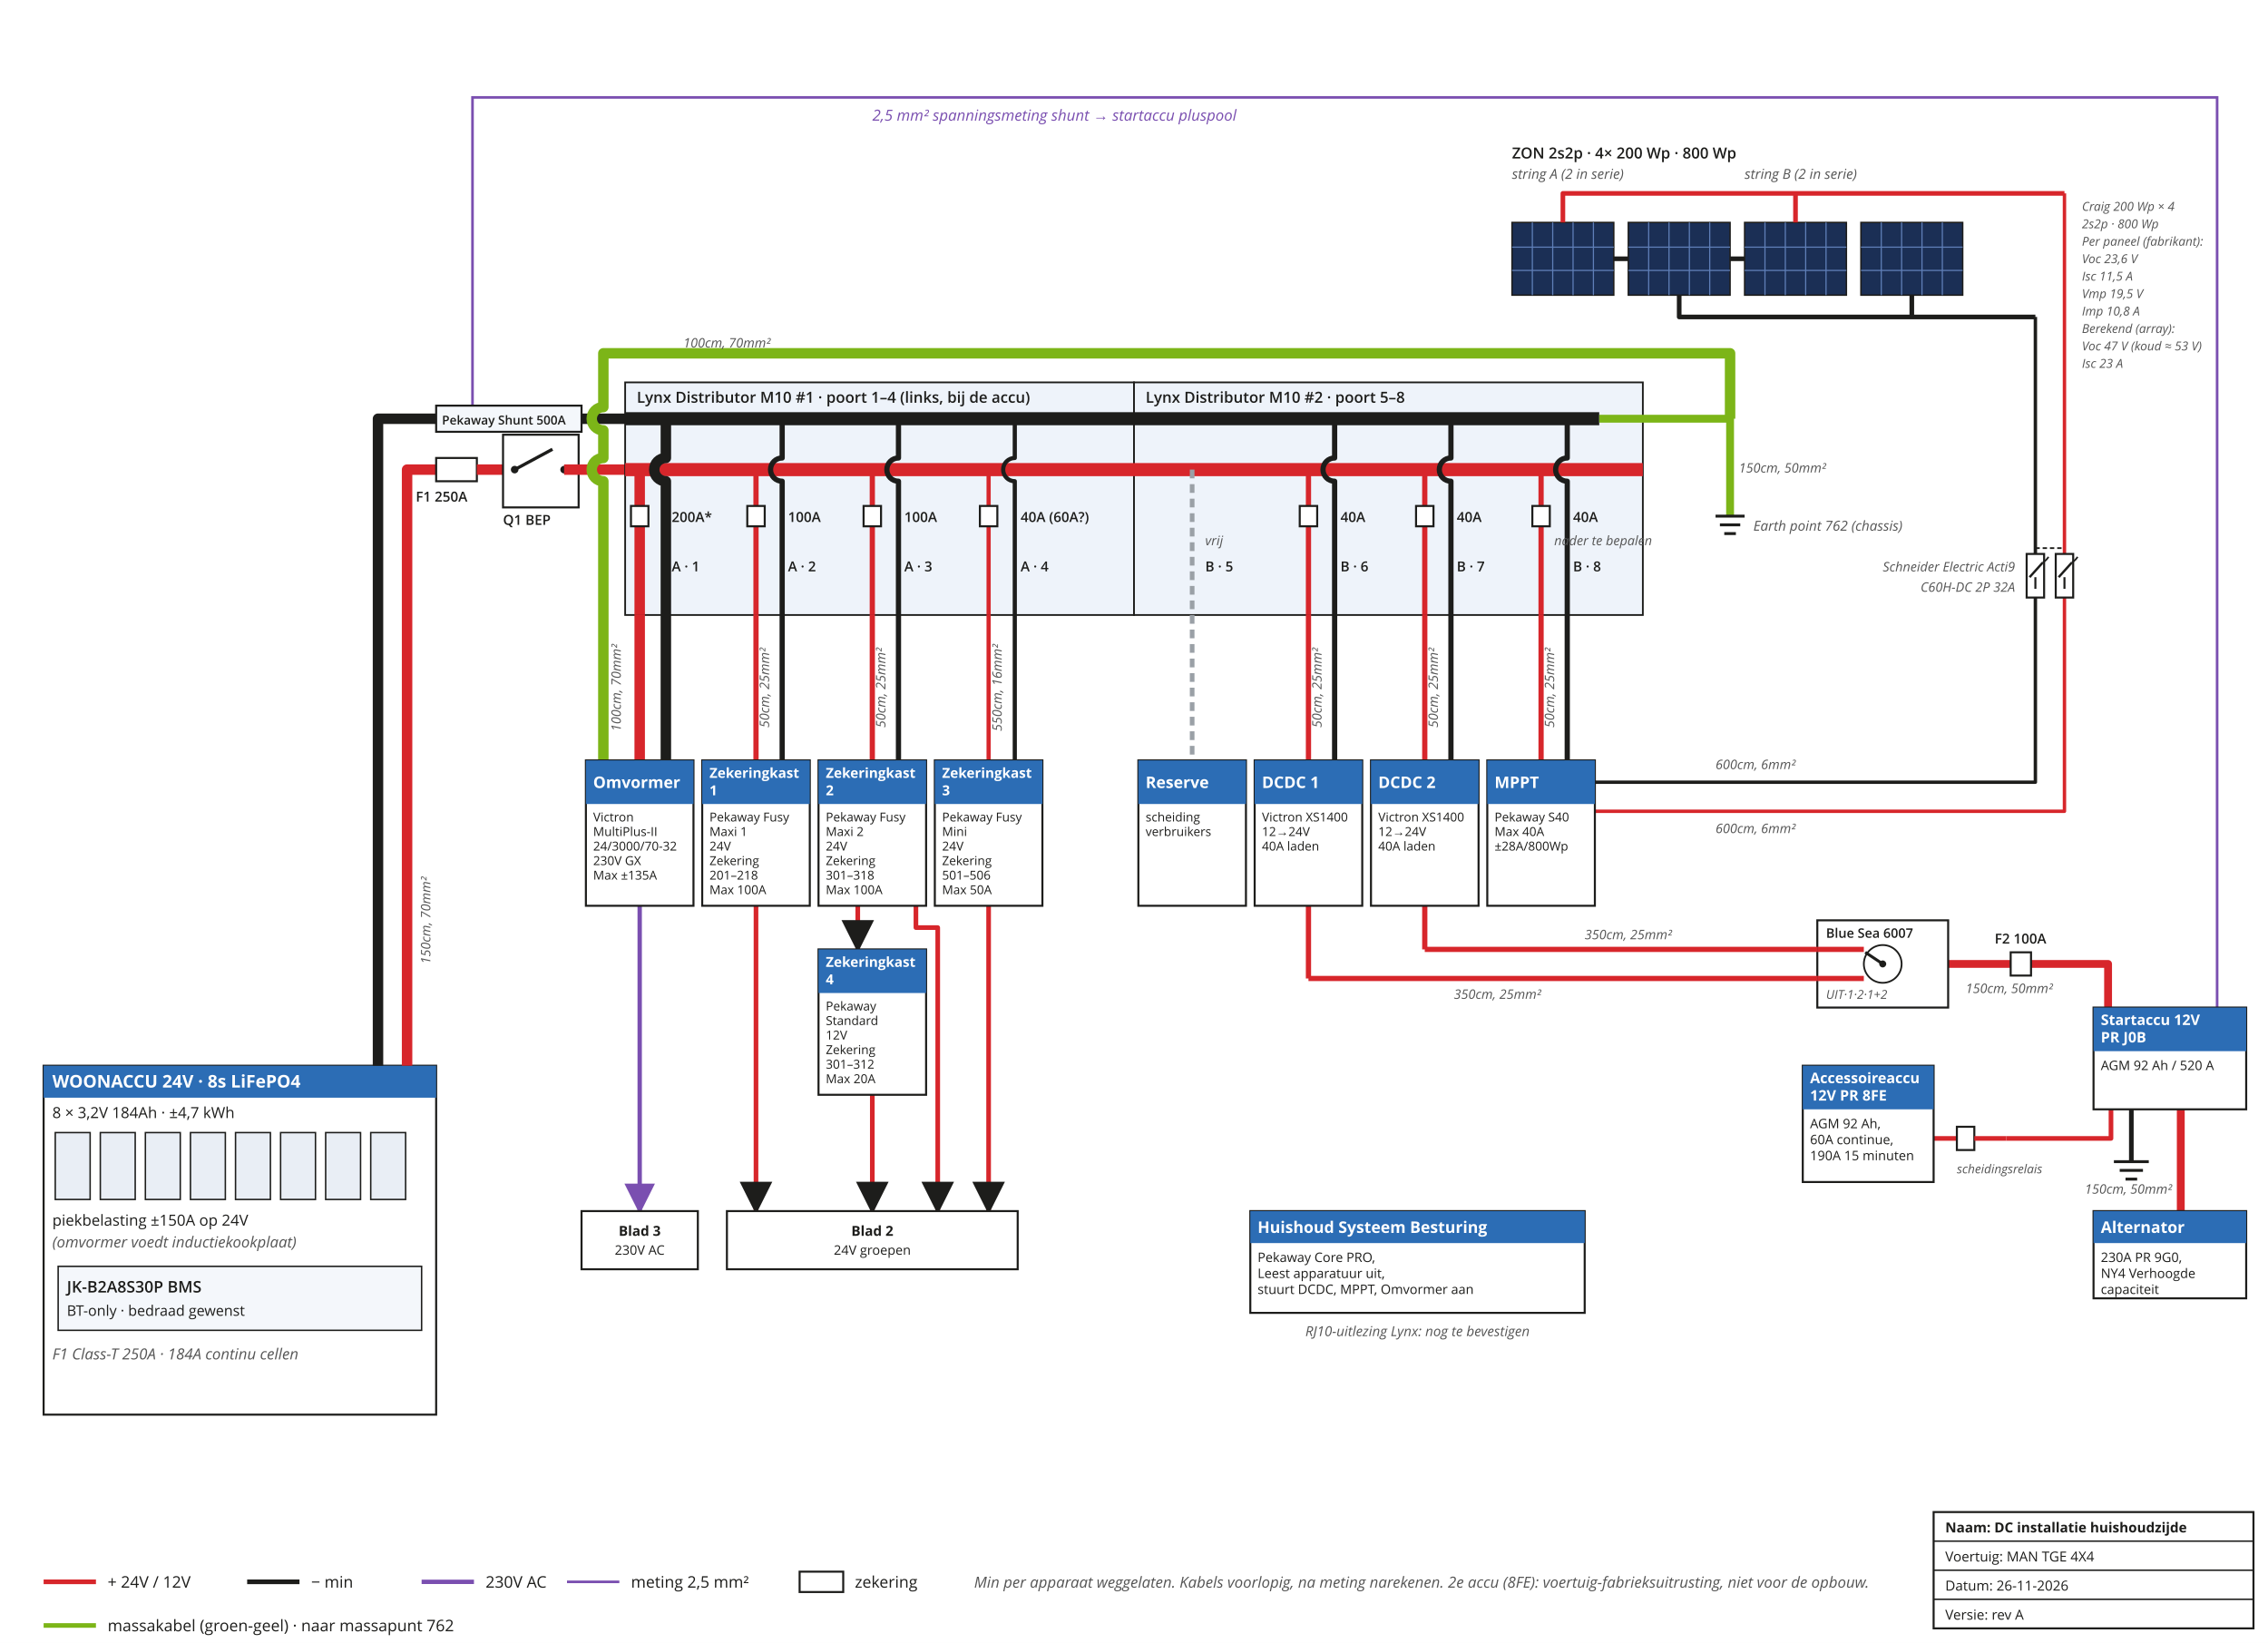
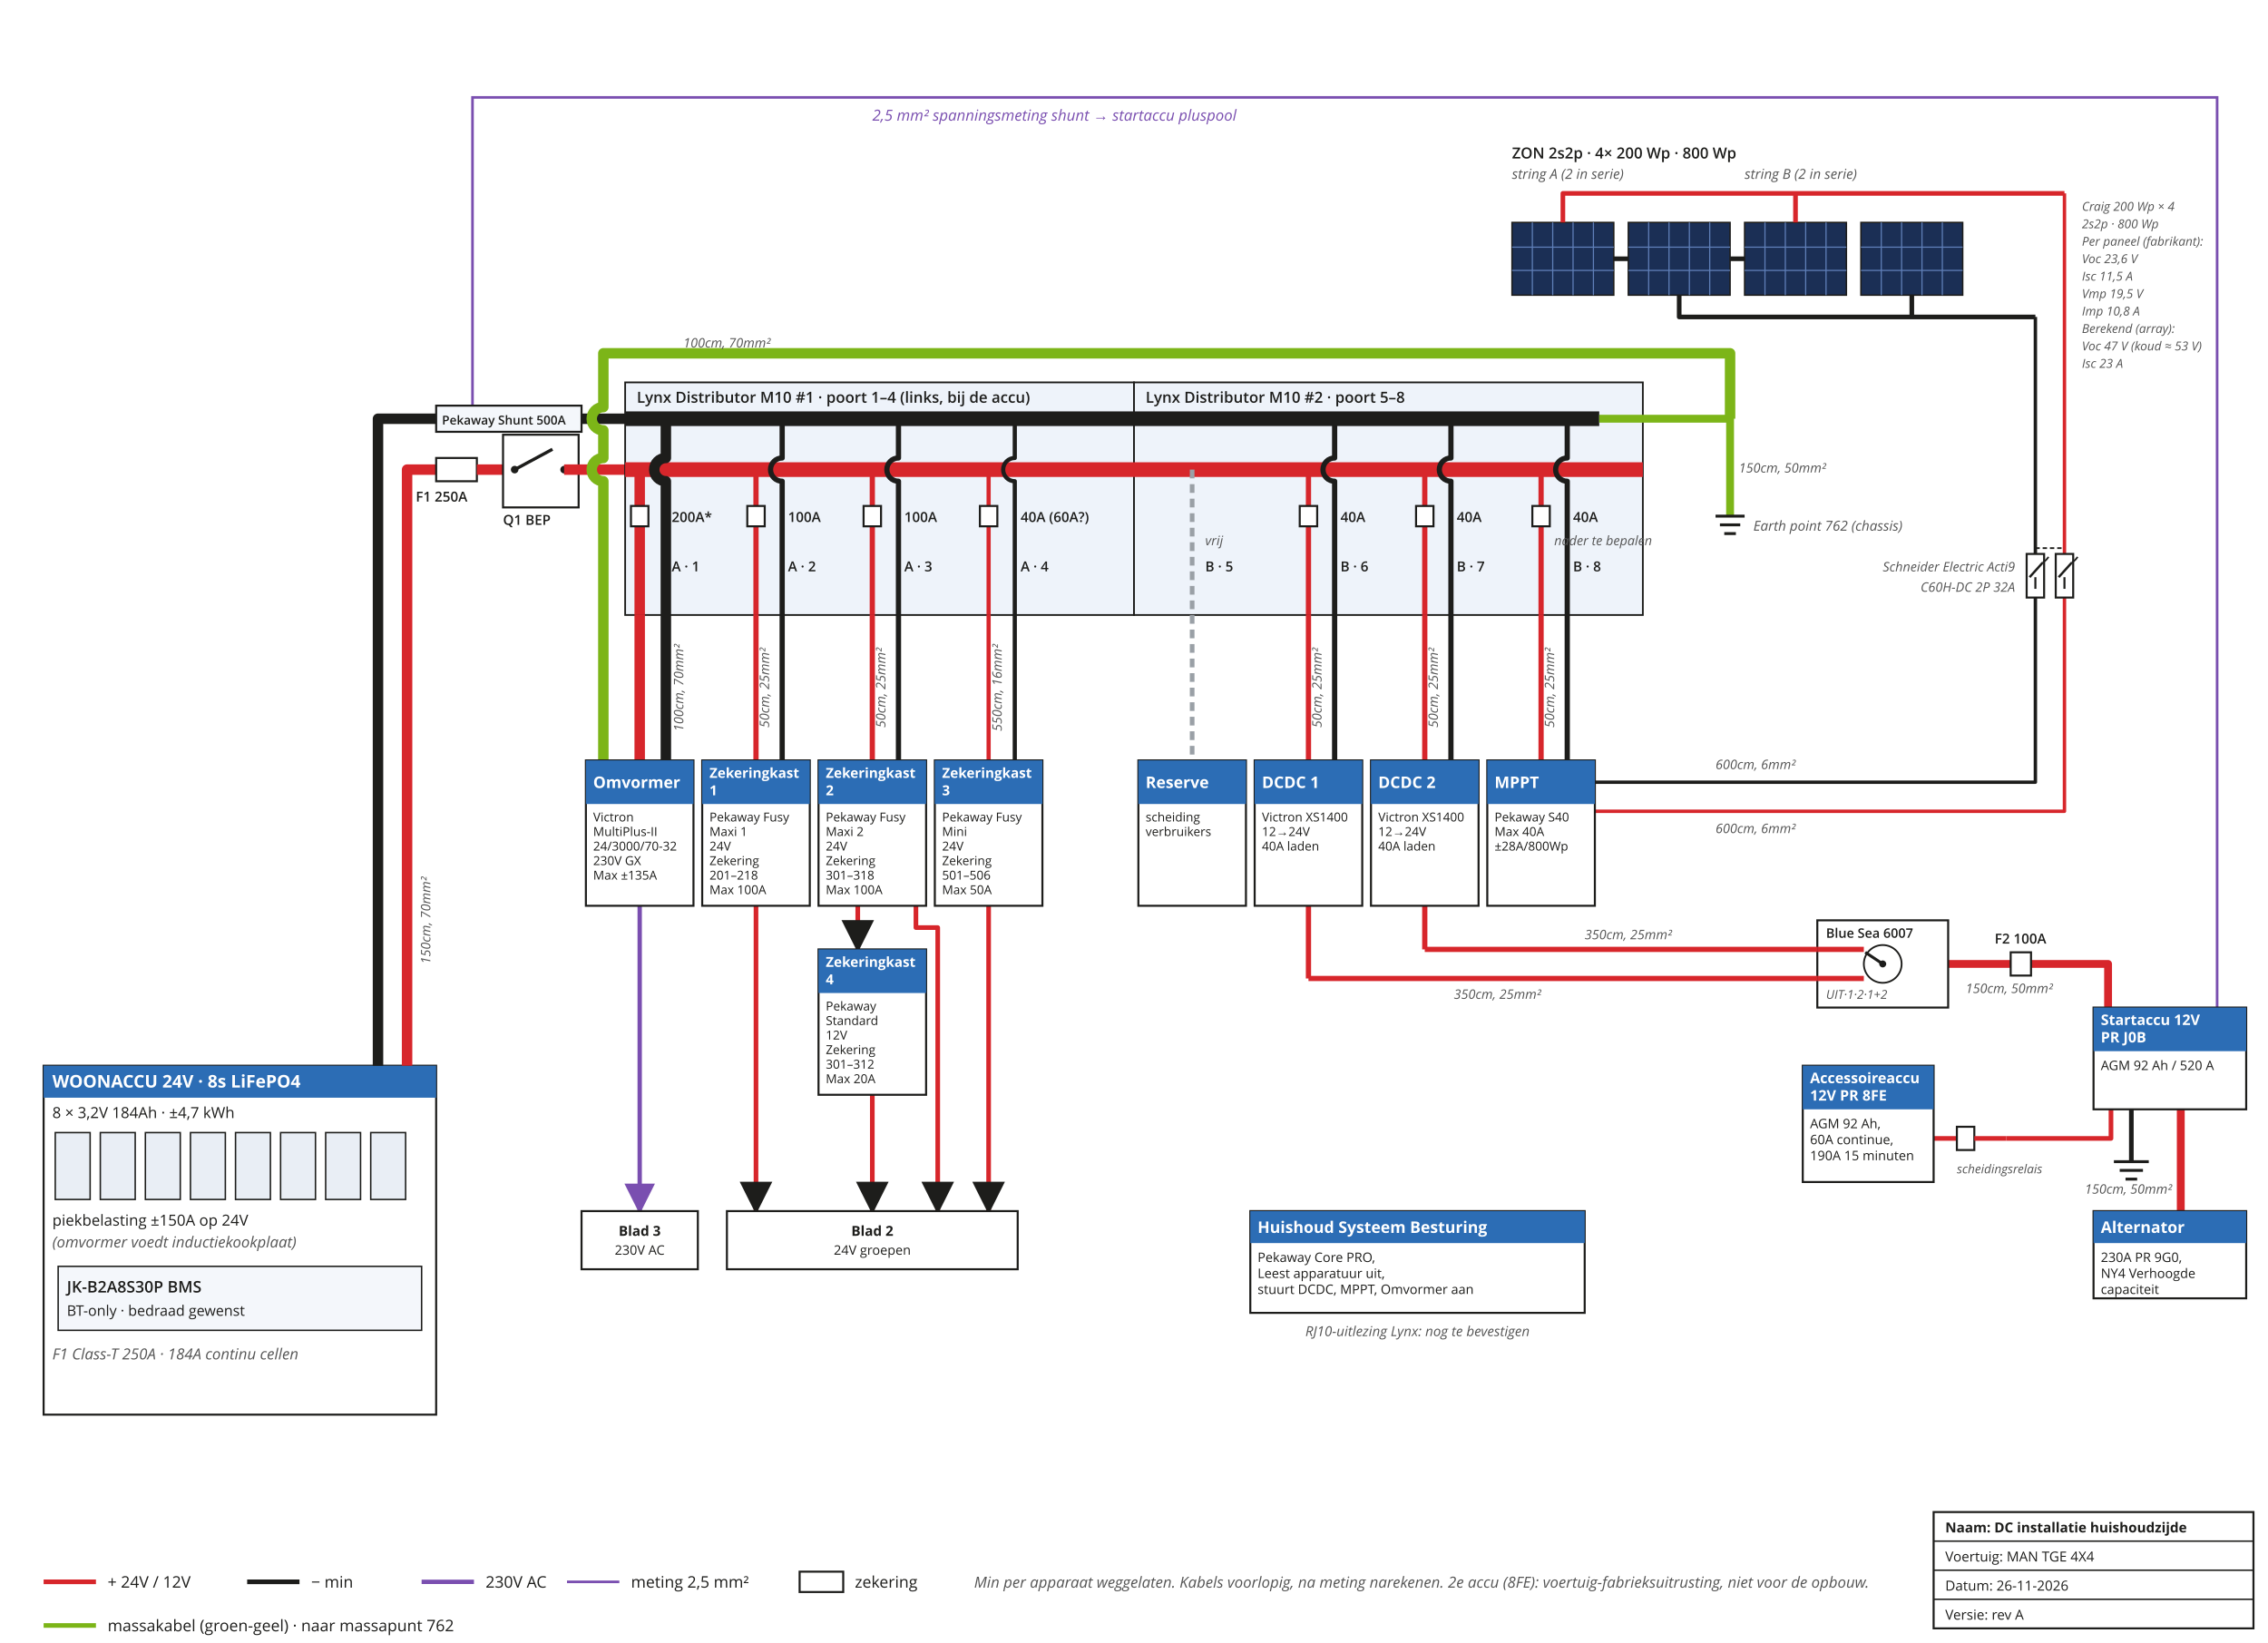
<svg xmlns="http://www.w3.org/2000/svg" viewBox="0 0 1560 1130" role="img" aria-label="Blad 1 energie en laden: woonaccu links onder, Lynx A en B midden met poorten 1 tot 8, zon 2s2p rechtsboven, 12V voertuigdelen rechts.">
  <rect width="100%" height="100%" fill="#fff" />
  <defs>
    <style>.p{stroke:#d7262b;stroke-width:3.2;fill:none;stroke-linejoin:round}
.n{stroke:#1d1d1b;stroke-width:3.2;fill:none;stroke-linejoin:round}
.ac{stroke:#7a4fb0;stroke-width:3;fill:none}
.box{fill:#fff;stroke:#1d1d1b;stroke-width:1.4}
.hd{fill:#2c6db5}
.ht{fill:#fff;font:700 12px 'Open Sans',Arial,sans-serif}
.bt{fill:#1d1d1b;font:400 11px 'Open Sans',Arial,sans-serif}
.lb{fill:#1d1d1b;font:600 11px 'Open Sans',Arial,sans-serif}
.cb{fill:#555;font:italic 400 10.5px 'Open Sans',Arial,sans-serif}
.fz{fill:#fff;stroke:#1d1d1b;stroke-width:1.4}
.fr{fill:#eef3fa;stroke:#1d1d1b;stroke-width:1.2}
.pv{fill:#1b2f55;stroke:#1d1d1b}
</style>
    <marker id="ar" viewBox="0 0 10 10" refX="9" refY="5" markerWidth="7" markerHeight="7" orient="auto-start-reverse">
      <path d="M0 0L10 5L0 10z" fill="#1d1d1b" />
    </marker>
    <marker id="arp" viewBox="0 0 10 10" refX="9" refY="5" markerWidth="7" markerHeight="7" orient="auto-start-reverse">
      <path d="M0 0L10 5L0 10z" fill="#7a4fb0" />
    </marker>
    <g id="pvp">
      <rect width="70" height="50" class="pv" />
      <path d="M0 17H70M0 33H70M14 0V50M28 0V50M42 0V50M56 0V50" stroke="#5f7fb8" stroke-width=".8" />
    </g>
  </defs>
  <g transform="translate(0,93)">
    <use href="#pvp" x="1040" y="60" />
    <use href="#pvp" x="1120" y="60" />
    <use href="#pvp" x="1200" y="60" />
    <use href="#pvp" x="1280" y="60" />
    <path d="M1110 85H1120" class="n" />
    <path d="M1190 85H1200" class="n" />
    <path d="M1075 60V40H1420" class="p" />
    <path d="M1155 110V125H1400" class="n" />
    <path d="M1235 60V40" class="p" />
    <path d="M1315 110V125" class="n" />
    <text x="1432" y="52" class="cb" style="font-size:8.5px">Craig 200 Wp × 4</text>
    <text x="1432" y="64" class="cb" style="font-size:8.5px">2s2p · 800 Wp</text>
    <text x="1432" y="76" class="cb" style="font-size:8.5px">Per paneel (fabrikant):</text>
    <text x="1432" y="88" class="cb" style="font-size:8.5px">Voc 23,6 V</text>
    <text x="1432" y="100" class="cb" style="font-size:8.5px">Isc 11,5 A</text>
    <text x="1432" y="112" class="cb" style="font-size:8.5px">Vmp 19,5 V</text>
    <text x="1432" y="124" class="cb" style="font-size:8.5px">Imp 10,8 A</text>
    <text x="1432" y="136" class="cb" style="font-size:8.5px">Berekend (array):</text>
    <text x="1432" y="148" class="cb" style="font-size:8.5px">Voc 47 V (koud ≈ 53 V)</text>
    <text x="1432" y="160" class="cb" style="font-size:8.5px">Isc 23 A</text>
    <text x="1040" y="30" class="cb" style="font-size:9.5px">string A (2 in serie)</text>
    <text x="1200" y="30" class="cb" style="font-size:9.5px">string B (2 in serie)</text>
    <text x="1040" y="16" class="lb" style="font-size:10.5px">ZON 2s2p · 4× 200 Wp · 800 Wp</text>
    <path d="M1420 40V465H1097" class="p" style="stroke-width:2.34" />
    <text x="1180" y="480" class="cb" style="font-size:9px">600cm, 6mm²</text>
    <path d="M1400 125V445H1097" class="n" style="stroke-width:2.34" />
    <text x="1180" y="436" class="cb" style="font-size:9px">600cm, 6mm²</text>
    <path d="M1400 284H1420" stroke="#1d1d1b" stroke-width="1.2" stroke-dasharray="3 2" />
    <rect x="1394" y="288" width="12" height="30" fill="#fff" stroke="#1d1d1b" stroke-width="1.4" />
    <path d="M1400 312V304" stroke="#1d1d1b" stroke-width="1.4" />
    <path d="M1396 304L1405 294" stroke="#1d1d1b" stroke-width="1.6" />
    <path d="M1405 294Q1408 292 1409 290" stroke="#1d1d1b" stroke-width="1.2" fill="none" />
    <rect x="1414" y="288" width="12" height="30" fill="#fff" stroke="#1d1d1b" stroke-width="1.4" />
    <path d="M1420 312V304" stroke="#1d1d1b" stroke-width="1.4" />
    <path d="M1416 304L1425 294" stroke="#1d1d1b" stroke-width="1.6" />
    <path d="M1425 294Q1428 292 1429 290" stroke="#1d1d1b" stroke-width="1.2" fill="none" />
    <text x="1386" y="300" class="cb" style="font-size:9px" text-anchor="end">Schneider Electric Acti9</text>
    <text x="1386" y="314" class="cb" style="font-size:9px" text-anchor="end">C60H-DC 2P 32A</text>
    <path d="M325 187V-26H1525V600" stroke="#7a4fb0" stroke-width="1.8" fill="none" />
    <text x="600" y="-10" class="cb" style="fill:#7a4fb0">2,5 mm² spanningsmeting shunt → startaccu pluspool</text>
    <rect x="30" y="640" width="270" height="240" class="box" />
    <rect x="30" y="640" width="270" height="22" class="hd" />
    <text x="36" y="655" class="ht">WOONACCU 24V · 8s LiFePO4</text>
    <text x="36" y="676" class="bt" style="font-size:10.5px">8 × 3,2V 184Ah · ±4,7 kWh</text>
    <rect x="38" y="686" width="24" height="46" fill="#e9eef5" stroke="#1d1d1b" />
    <rect x="69" y="686" width="24" height="46" fill="#e9eef5" stroke="#1d1d1b" />
    <rect x="100" y="686" width="24" height="46" fill="#e9eef5" stroke="#1d1d1b" />
    <rect x="131" y="686" width="24" height="46" fill="#e9eef5" stroke="#1d1d1b" />
    <rect x="162" y="686" width="24" height="46" fill="#e9eef5" stroke="#1d1d1b" />
    <rect x="193" y="686" width="24" height="46" fill="#e9eef5" stroke="#1d1d1b" />
    <rect x="224" y="686" width="24" height="46" fill="#e9eef5" stroke="#1d1d1b" />
    <rect x="255" y="686" width="24" height="46" fill="#e9eef5" stroke="#1d1d1b" />
    <text x="36" y="750" class="bt" style="font-size:10.5px">piekbelasting ±150A op 24V</text>
    <text x="36" y="765" class="cb">(omvormer voedt inductiekookplaat)</text>
    <rect x="40" y="778" width="250" height="44" fill="#f4f7fb" stroke="#1d1d1b" />
    <text x="46" y="796" class="lb">JK-B2A8S30P BMS</text>
    <text x="46" y="812" class="bt" style="font-size:10px">BT-only · bedraad gewenst</text>
    <text x="36" y="842" class="cb">F1 Class-T 250A · 184A continu cellen</text>
    <path d="M260 640V195H300" class="n" style="stroke-width:7.2" />
    <path d="M280 640V230H300" class="p" style="stroke-width:7.2" />
    <text transform="translate(296,540) rotate(-90)" text-anchor="middle" class="cb" style="font-size:9px">150cm, 70mm²</text>
    <path d="M400 195H430" class="n" style="stroke-width:7.2" />
    <rect x="300" y="186" width="100" height="18" class="box" style="fill:#f4f7fb" />
    <text x="304" y="199" class="lb" style="font-size:8.5px">Pekaway Shunt 500A</text>
    <rect x="300" y="222" width="28" height="16" class="fz" />
    <text x="286" y="252" class="lb" style="font-size:9.5px">F1 250A</text>
    <path d="M328 230H346" class="p" style="stroke-width:7.2" />
    <rect x="346" y="206" width="52" height="50" fill="none" stroke="#1d1d1b" stroke-width="1.4" />
    <circle cx="354" cy="230" r="2.6" fill="#1d1d1b" />
    <circle cx="388" cy="230" r="2.6" fill="#1d1d1b" />
    <path d="M354 230L380 216" stroke="#1d1d1b" stroke-width="2.2" />
    <path d="M388 230H430" class="p" style="stroke-width:7.2" />
    <text x="346" y="268" class="lb" style="font-size:9.5px">Q1 BEP</text>
    <rect x="430" y="170" width="350" height="160" class="fr" />
    <text x="438" y="184" class="lb" style="font-size:10.5px">Lynx Distributor M10 #1 · poort 1–4 (links, bij de accu)</text>
    <rect x="780" y="170" width="350" height="160" class="fr" />
    <text x="788" y="184" class="lb" style="font-size:10.5px">Lynx Distributor M10 #2 · poort 5–8</text>
-     <path d="M430 195H1100" class="n" style="stroke-width:9" />
-     <path d="M430 230H1130" class="p" style="stroke-width:9" />
+     <path d="M430 195H1100" class="n" style="stroke-width:10.1" />
+     <path d="M430 230H1130" class="p" style="stroke-width:10.1" />
    <path d="M1100 195H1190V262" style="stroke:#7CB518;stroke-width:5.4;fill:none;stroke-linejoin:round" />
    <text x="1196" y="232" class="cb" style="font-size:9px">150cm, 50mm²</text>
    <path d="M1180 262H1200M1183 268H1197M1186 274H1194" stroke="#1d1d1b" stroke-width="2" />
    <text x="1206" y="272" class="cb" style="font-size:9.5px">Earth point 762 (chassis)</text>
    <path d="M458 430V238a8 8 0 0 1 0-16V195" class="n" style="stroke-width:7.2" />
    <path d="M538 430V238a8 8 0 0 1 0-16V195" class="n" style="stroke-width:3.6" />
    <path d="M618 430V238a8 8 0 0 1 0-16V195" class="n" style="stroke-width:3.6" />
    <path d="M698 430V238a8 8 0 0 1 0-16V195" class="n" style="stroke-width:2.88" />
    <path d="M918 430V238a8 8 0 0 1 0-16V195" class="n" style="stroke-width:3.6" />
    <path d="M998 430V238a8 8 0 0 1 0-16V195" class="n" style="stroke-width:3.6" />
    <path d="M1078 430V238a8 8 0 0 1 0-16V195" class="n" style="stroke-width:3.6" />
    <path d="M415 430V238a8 8 0 0 1 0-16V203a8 8 0 0 1 0-16V150H1190V195" style="stroke:#7CB518;stroke-width:7.2;fill:none;stroke-linejoin:round" />
    <text x="470" y="146" class="cb" style="font-size:9px">100cm, 70mm²</text>
    <path d="M440 230V330" class="p" style="stroke-width:7.2" />
    <rect x="434" y="255" width="12" height="14" class="fz" />
    <text x="462" y="266" class="lb" style="font-size:9.5px">200A*</text>
    <text x="462" y="300" class="lb" style="font-size:9.5px">A · 1</text>
    <path d="M440 330V430" class="p" style="stroke-width:7.2" />
    <path d="M520 230V330" class="p" style="stroke-width:3.6" />
    <rect x="514" y="255" width="12" height="14" class="fz" />
    <text x="542" y="266" class="lb" style="font-size:9.5px">100A</text>
    <text x="542" y="300" class="lb" style="font-size:9.5px">A · 2</text>
    <path d="M520 330V430" class="p" style="stroke-width:3.6" />
    <path d="M600 230V330" class="p" style="stroke-width:3.6" />
    <rect x="594" y="255" width="12" height="14" class="fz" />
    <text x="622" y="266" class="lb" style="font-size:9.5px">100A</text>
    <text x="622" y="300" class="lb" style="font-size:9.5px">A · 3</text>
    <path d="M600 330V430" class="p" style="stroke-width:3.6" />
    <path d="M680 230V330" class="p" style="stroke-width:2.88" />
    <rect x="674" y="255" width="12" height="14" class="fz" />
    <text x="702" y="266" class="lb" style="font-size:9.5px">40A (60A?)</text>
    <text x="702" y="300" class="lb" style="font-size:9.5px">A · 4</text>
    <path d="M680 330V430" class="p" style="stroke-width:2.88" />
    <path d="M820 230V330" class="p" style="stroke:#9aa0a6;stroke-dasharray:6 4" />
    <text x="829" y="282" class="cb" style="font-size:9px">vrij</text>
    <text x="829" y="300" class="lb" style="font-size:9.5px">B · 5</text>
    <path d="M820 330V430" class="p" style="stroke:#9aa0a6;stroke-dasharray:6 4" />
    <path d="M900 230V330" class="p" style="stroke-width:3.6" />
    <rect x="894" y="255" width="12" height="14" class="fz" />
    <text x="922" y="266" class="lb" style="font-size:9.5px">40A</text>
    <text x="922" y="300" class="lb" style="font-size:9.5px">B · 6</text>
    <path d="M900 330V430" class="p" style="stroke-width:3.6" />
    <path d="M980 230V330" class="p" style="stroke-width:3.6" />
    <rect x="974" y="255" width="12" height="14" class="fz" />
    <text x="1002" y="266" class="lb" style="font-size:9.5px">40A</text>
    <text x="1002" y="300" class="lb" style="font-size:9.5px">B · 7</text>
    <path d="M980 330V430" class="p" style="stroke-width:3.6" />
    <path d="M1060 230V330" class="p" style="stroke-width:3.6" />
    <rect x="1054" y="255" width="12" height="14" class="fz" />
    <text x="1082" y="266" class="lb" style="font-size:9.5px">40A</text>
    <text x="1069" y="282" class="cb" style="font-size:9px">nader te bepalen</text>
    <text x="1082" y="300" class="lb" style="font-size:9.5px">B · 8</text>
    <path d="M1060 330V430" class="p" style="stroke-width:3.6" />
    <path d="M440 530V740" class="ac" marker-end="url(#arp)" />
    <path d="M520 530V740" class="p" marker-end="url(#ar)" />
    <path d="M630 530V545H645V740" class="p" marker-end="url(#ar)" />
    <path d="M590 530V560" class="p" marker-end="url(#ar)" />
    <path d="M600 660V740" class="p" marker-end="url(#ar)" />
    <path d="M680 530V740" class="p" marker-end="url(#ar)" />
    <path d="M1450 600V570H1340" class="p" style="stroke-width:5.4" />
    <rect x="1383" y="562" width="14" height="16" class="fz" />
    <text x="1372" y="556" class="lb" style="font-size:9.5px">F2 100A</text>
    <text x="1352" y="590" class="cb" style="font-size:9px">150cm, 50mm²</text>
    <rect x="1250" y="540" width="90" height="60" class="box" />
    <circle cx="1295" cy="570" r="13" fill="#fff" stroke="#1d1d1b" stroke-width="1.2" />
    <circle cx="1295" cy="570" r="2.4" fill="#1d1d1b" />
    <path d="M1295 570L1283 562" stroke="#1d1d1b" stroke-width="2" />
    <text x="1256" y="552" class="lb" style="font-size:9px">Blue Sea 6007</text>
    <text x="1256" y="594" class="cb" style="font-size:8.5px">UIT·1·2·1+2</text>
    <path d="M1250 560H1282" class="p" style="stroke-width:3.6" />
    <path d="M1250 580H1282" class="p" style="stroke-width:3.6" />
    <path d="M980 560V530" class="p" style="stroke-width:3.6" />
    <path d="M980 560H1250" class="p" style="stroke-width:3.6" />
    <path d="M900 580V530" class="p" style="stroke-width:3.6" />
    <path d="M900 580H1250" class="p" style="stroke-width:3.6" />
    <text x="1090" y="553" class="cb" style="font-size:9px">350cm, 25mm²</text>
    <text x="1000" y="594" class="cb" style="font-size:9px">350cm, 25mm²</text>
    <path d="M1330 690H1346" class="p" />
    <rect x="1346" y="682" width="12" height="16" class="fz" />
    <path d="M1358 690H1380" class="p" />
    <text x="1346" y="714" class="cb" style="font-size:8.5px">scheidingsrelais</text>
    <path d="M1380 690H1452V670" class="p" />
    <path d="M1466 670V706" class="n" />
    <path d="M1454 706H1478M1458 712H1474M1462 718H1470" stroke="#1d1d1b" stroke-width="2" />
    <path d="M1500 740V670" class="p" style="stroke-width:5.4" />
    <text x="1494" y="728" text-anchor="end" class="cb" style="font-size:9px">150cm, 50mm²</text>
    <text x="975" y="826" class="cb" text-anchor="middle" style="font-size:9.5px">RJ10-uitlezing Lynx: nog te bevestigen</text>
    <g transform="translate(30,987)">
      <path d="M0 8H36" class="p" />
      <text x="44" y="12" class="bt">+ 24V / 12V</text>
      <path d="M140 8H176" class="n" />
      <text x="184" y="12" class="bt">− min</text>
      <path d="M260 8H296" class="ac" />
      <text x="304" y="12" class="bt">230V AC</text>
      <path d="M360 8H396" stroke="#7a4fb0" stroke-width="1.8" />
      <text x="404" y="12" class="bt">meting 2,5 mm²</text>
      <rect x="520" y="1" width="30" height="14" class="fz" />
      <text x="558" y="12" class="bt">zekering</text>
      <path d="M0 38H36" style="stroke:#7CB518;stroke-width:3.2;fill:none;stroke-linejoin:round" />
      <text x="44" y="42" class="bt">massakabel (groen-geel) · naar massapunt 762</text>
      <text x="640" y="12" class="cb">Min per apparaat weggelaten. Kabels voorlopig, na meting narekenen. 2e accu (8FE): voertuig-fabrieksuitrusting, niet voor de opbouw.</text>
    </g>
    <rect x="403" y="430" width="74" height="100" class="box" />
    <rect x="403" y="430" width="74" height="30" class="hd" />
    <text x="408" y="449" class="ht" style="font-size:11px">Omvormer</text>
    <text x="408" y="472" class="bt" style="font-size:8.5px">Victron</text>
    <text x="408" y="482" class="bt" style="font-size:8.5px">MultiPlus-II</text>
    <text x="408" y="492" class="bt" style="font-size:8.5px">24/3000/70-32</text>
    <text x="408" y="502" class="bt" style="font-size:8.5px">230V GX</text>
    <text x="408" y="512" class="bt" style="font-size:8.5px">Max ±135A</text>
    <rect x="483" y="430" width="74" height="100" class="box" />
    <rect x="483" y="430" width="74" height="30" class="hd" />
    <text x="488" y="442" class="ht" style="font-size:9.5px">Zekeringkast</text>
    <text x="488" y="454" class="ht" style="font-size:9.5px">1</text>
    <text x="488" y="472" class="bt" style="font-size:8.5px">Pekaway Fusy</text>
    <text x="488" y="482" class="bt" style="font-size:8.5px">Maxi 1</text>
    <text x="488" y="492" class="bt" style="font-size:8.5px">24V</text>
    <text x="488" y="502" class="bt" style="font-size:8.5px">Zekering</text>
    <text x="488" y="512" class="bt" style="font-size:8.5px">201–218</text>
    <text x="488" y="522" class="bt" style="font-size:8.5px">Max 100A</text>
    <rect x="563" y="430" width="74" height="100" class="box" />
    <rect x="563" y="430" width="74" height="30" class="hd" />
    <text x="568" y="442" class="ht" style="font-size:9.5px">Zekeringkast</text>
    <text x="568" y="454" class="ht" style="font-size:9.5px">2</text>
    <text x="568" y="472" class="bt" style="font-size:8.5px">Pekaway Fusy</text>
    <text x="568" y="482" class="bt" style="font-size:8.5px">Maxi 2</text>
    <text x="568" y="492" class="bt" style="font-size:8.5px">24V</text>
    <text x="568" y="502" class="bt" style="font-size:8.5px">Zekering</text>
    <text x="568" y="512" class="bt" style="font-size:8.5px">301–318</text>
    <text x="568" y="522" class="bt" style="font-size:8.5px">Max 100A</text>
    <rect x="563" y="560" width="74" height="100" class="box" />
    <rect x="563" y="560" width="74" height="30" class="hd" />
    <text x="568" y="572" class="ht" style="font-size:9.5px">Zekeringkast</text>
    <text x="568" y="584" class="ht" style="font-size:9.5px">4</text>
    <text x="568" y="602" class="bt" style="font-size:8.5px">Pekaway</text>
    <text x="568" y="612" class="bt" style="font-size:8.5px">Standard</text>
    <text x="568" y="622" class="bt" style="font-size:8.5px">12V</text>
    <text x="568" y="632" class="bt" style="font-size:8.5px">Zekering</text>
    <text x="568" y="642" class="bt" style="font-size:8.5px">301–312</text>
    <text x="568" y="652" class="bt" style="font-size:8.5px">Max 20A</text>
    <rect x="643" y="430" width="74" height="100" class="box" />
    <rect x="643" y="430" width="74" height="30" class="hd" />
    <text x="648" y="442" class="ht" style="font-size:9.5px">Zekeringkast</text>
    <text x="648" y="454" class="ht" style="font-size:9.5px">3</text>
    <text x="648" y="472" class="bt" style="font-size:8.5px">Pekaway Fusy</text>
    <text x="648" y="482" class="bt" style="font-size:8.5px">Mini</text>
    <text x="648" y="492" class="bt" style="font-size:8.5px">24V</text>
    <text x="648" y="502" class="bt" style="font-size:8.5px">Zekering</text>
    <text x="648" y="512" class="bt" style="font-size:8.5px">501–506</text>
    <text x="648" y="522" class="bt" style="font-size:8.5px">Max 50A</text>
    <rect x="783" y="430" width="74" height="100" class="box" />
    <rect x="783" y="430" width="74" height="30" class="hd" />
    <text x="788" y="449" class="ht" style="font-size:11px">Reserve</text>
    <text x="788" y="472" class="bt" style="font-size:8.5px">scheiding</text>
    <text x="788" y="482" class="bt" style="font-size:8.5px">verbruikers</text>
    <rect x="863" y="430" width="74" height="100" class="box" />
    <rect x="863" y="430" width="74" height="30" class="hd" />
    <text x="868" y="449" class="ht" style="font-size:11px">DCDC 1</text>
    <text x="868" y="472" class="bt" style="font-size:8.5px">Victron XS1400</text>
    <text x="868" y="482" class="bt" style="font-size:8.5px">12→24V</text>
    <text x="868" y="492" class="bt" style="font-size:8.5px">40A laden</text>
    <rect x="943" y="430" width="74" height="100" class="box" />
    <rect x="943" y="430" width="74" height="30" class="hd" />
    <text x="948" y="449" class="ht" style="font-size:11px">DCDC 2</text>
    <text x="948" y="472" class="bt" style="font-size:8.5px">Victron XS1400</text>
    <text x="948" y="482" class="bt" style="font-size:8.5px">12→24V</text>
    <text x="948" y="492" class="bt" style="font-size:8.5px">40A laden</text>
    <rect x="1023" y="430" width="74" height="100" class="box" />
    <rect x="1023" y="430" width="74" height="30" class="hd" />
    <text x="1028" y="449" class="ht" style="font-size:11px">MPPT</text>
    <text x="1028" y="472" class="bt" style="font-size:8.5px">Pekaway S40</text>
    <text x="1028" y="482" class="bt" style="font-size:8.5px">Max 40A</text>
    <text x="1028" y="492" class="bt" style="font-size:8.5px">±28A/800Wp</text>
-     <text transform="translate(427,380) rotate(-90)" text-anchor="middle" class="cb" style="font-size:9px">100cm, 70mm²</text>
+     <text transform="translate(470,380) rotate(-90)" text-anchor="middle" class="cb" style="font-size:9px">100cm, 70mm²</text>
    <text transform="translate(529,380) rotate(-90)" text-anchor="middle" class="cb" style="font-size:9px">50cm, 25mm²</text>
    <text transform="translate(609,380) rotate(-90)" text-anchor="middle" class="cb" style="font-size:9px">50cm, 25mm²</text>
    <text transform="translate(689,380) rotate(-90)" text-anchor="middle" class="cb" style="font-size:9px">550cm, 16mm²</text>
    <text transform="translate(909,380) rotate(-90)" text-anchor="middle" class="cb" style="font-size:9px">50cm, 25mm²</text>
    <text transform="translate(989,380) rotate(-90)" text-anchor="middle" class="cb" style="font-size:9px">50cm, 25mm²</text>
    <text transform="translate(1069,380) rotate(-90)" text-anchor="middle" class="cb" style="font-size:9px">50cm, 25mm²</text>
    <rect x="400" y="740" width="80" height="40" class="box" />
    <text x="440" y="757" text-anchor="middle" class="ht" style="font-size:9.5px;fill:#1d1d1b">Blad 3</text>
    <text x="440" y="770" text-anchor="middle" class="bt" style="font-size:9px">230V AC</text>
    <rect x="500" y="740" width="200" height="40" class="box" />
    <text x="600" y="757" text-anchor="middle" class="ht" style="font-size:9.5px;fill:#1d1d1b">Blad 2</text>
    <text x="600" y="770" text-anchor="middle" class="bt" style="font-size:9px">24V groepen</text>
    <rect x="1440" y="600" width="105" height="70" class="box" />
    <rect x="1440" y="600" width="105" height="30" class="hd" />
    <text x="1445" y="612" class="ht" style="font-size:10px">Startaccu 12V</text>
    <text x="1445" y="624" class="ht" style="font-size:10px">PR J0B</text>
    <text x="1445" y="643" class="bt" style="font-size:9px">AGM 92 Ah / 520 A</text>
    <rect x="1240" y="640" width="90" height="80" class="box" />
    <rect x="1240" y="640" width="90" height="30" class="hd" />
    <text x="1245" y="652" class="ht" style="font-size:10px">Accessoireaccu</text>
    <text x="1245" y="664" class="ht" style="font-size:10px">12V PR 8FE</text>
    <text x="1245" y="683" class="bt" style="font-size:9px">AGM 92 Ah,</text>
    <text x="1245" y="694" class="bt" style="font-size:9px">60A continue,</text>
    <text x="1245" y="705" class="bt" style="font-size:9px">190A 15 minuten</text>
    <rect x="1440" y="740" width="105" height="60" class="box" />
    <rect x="1440" y="740" width="105" height="22" class="hd" />
    <text x="1445" y="755" class="ht" style="font-size:11px">Alternator</text>
    <text x="1445" y="775" class="bt" style="font-size:9px">230A PR 9G0,</text>
    <text x="1445" y="786" class="bt" style="font-size:9px">NY4 Verhoogde</text>
    <text x="1445" y="797" class="bt" style="font-size:9px">capaciteit</text>
    <rect x="860" y="740" width="230" height="70" class="box" />
    <rect x="860" y="740" width="230" height="22" class="hd" />
    <text x="865" y="755" class="ht" style="font-size:11px">Huishoud Systeem Besturing</text>
    <text x="865" y="775" class="bt" style="font-size:9px">Pekaway Core PRO,</text>
    <text x="865" y="786" class="bt" style="font-size:9px">Leest apparatuur uit,</text>
    <text x="865" y="797" class="bt" style="font-size:9px">stuurt DCDC, MPPT, Omvormer aan</text>
  </g>
  <g font-family="Open Sans,Arial,sans-serif">
    <rect x="1330" y="1040" width="220" height="80" fill="#fff" stroke="#1d1d1b" stroke-width="1.4" />
    <path d="M1330 1060H1550M1330 1080H1550M1330 1100H1550" stroke="#1d1d1b" stroke-width="1" />
    <text x="1338" y="1054" font-size="9.5" font-weight="700" fill="#1d1d1b">Naam: DC installatie huishoudzijde</text>
    <text x="1338" y="1074" font-size="9.5" fill="#1d1d1b">Voertuig: MAN TGE 4X4</text>
    <text x="1338" y="1094" font-size="9.5" fill="#1d1d1b">Datum: 26-11-2026</text>
    <text x="1338" y="1114" font-size="9.5" fill="#1d1d1b">Versie: rev A</text>
  </g>
</svg>
